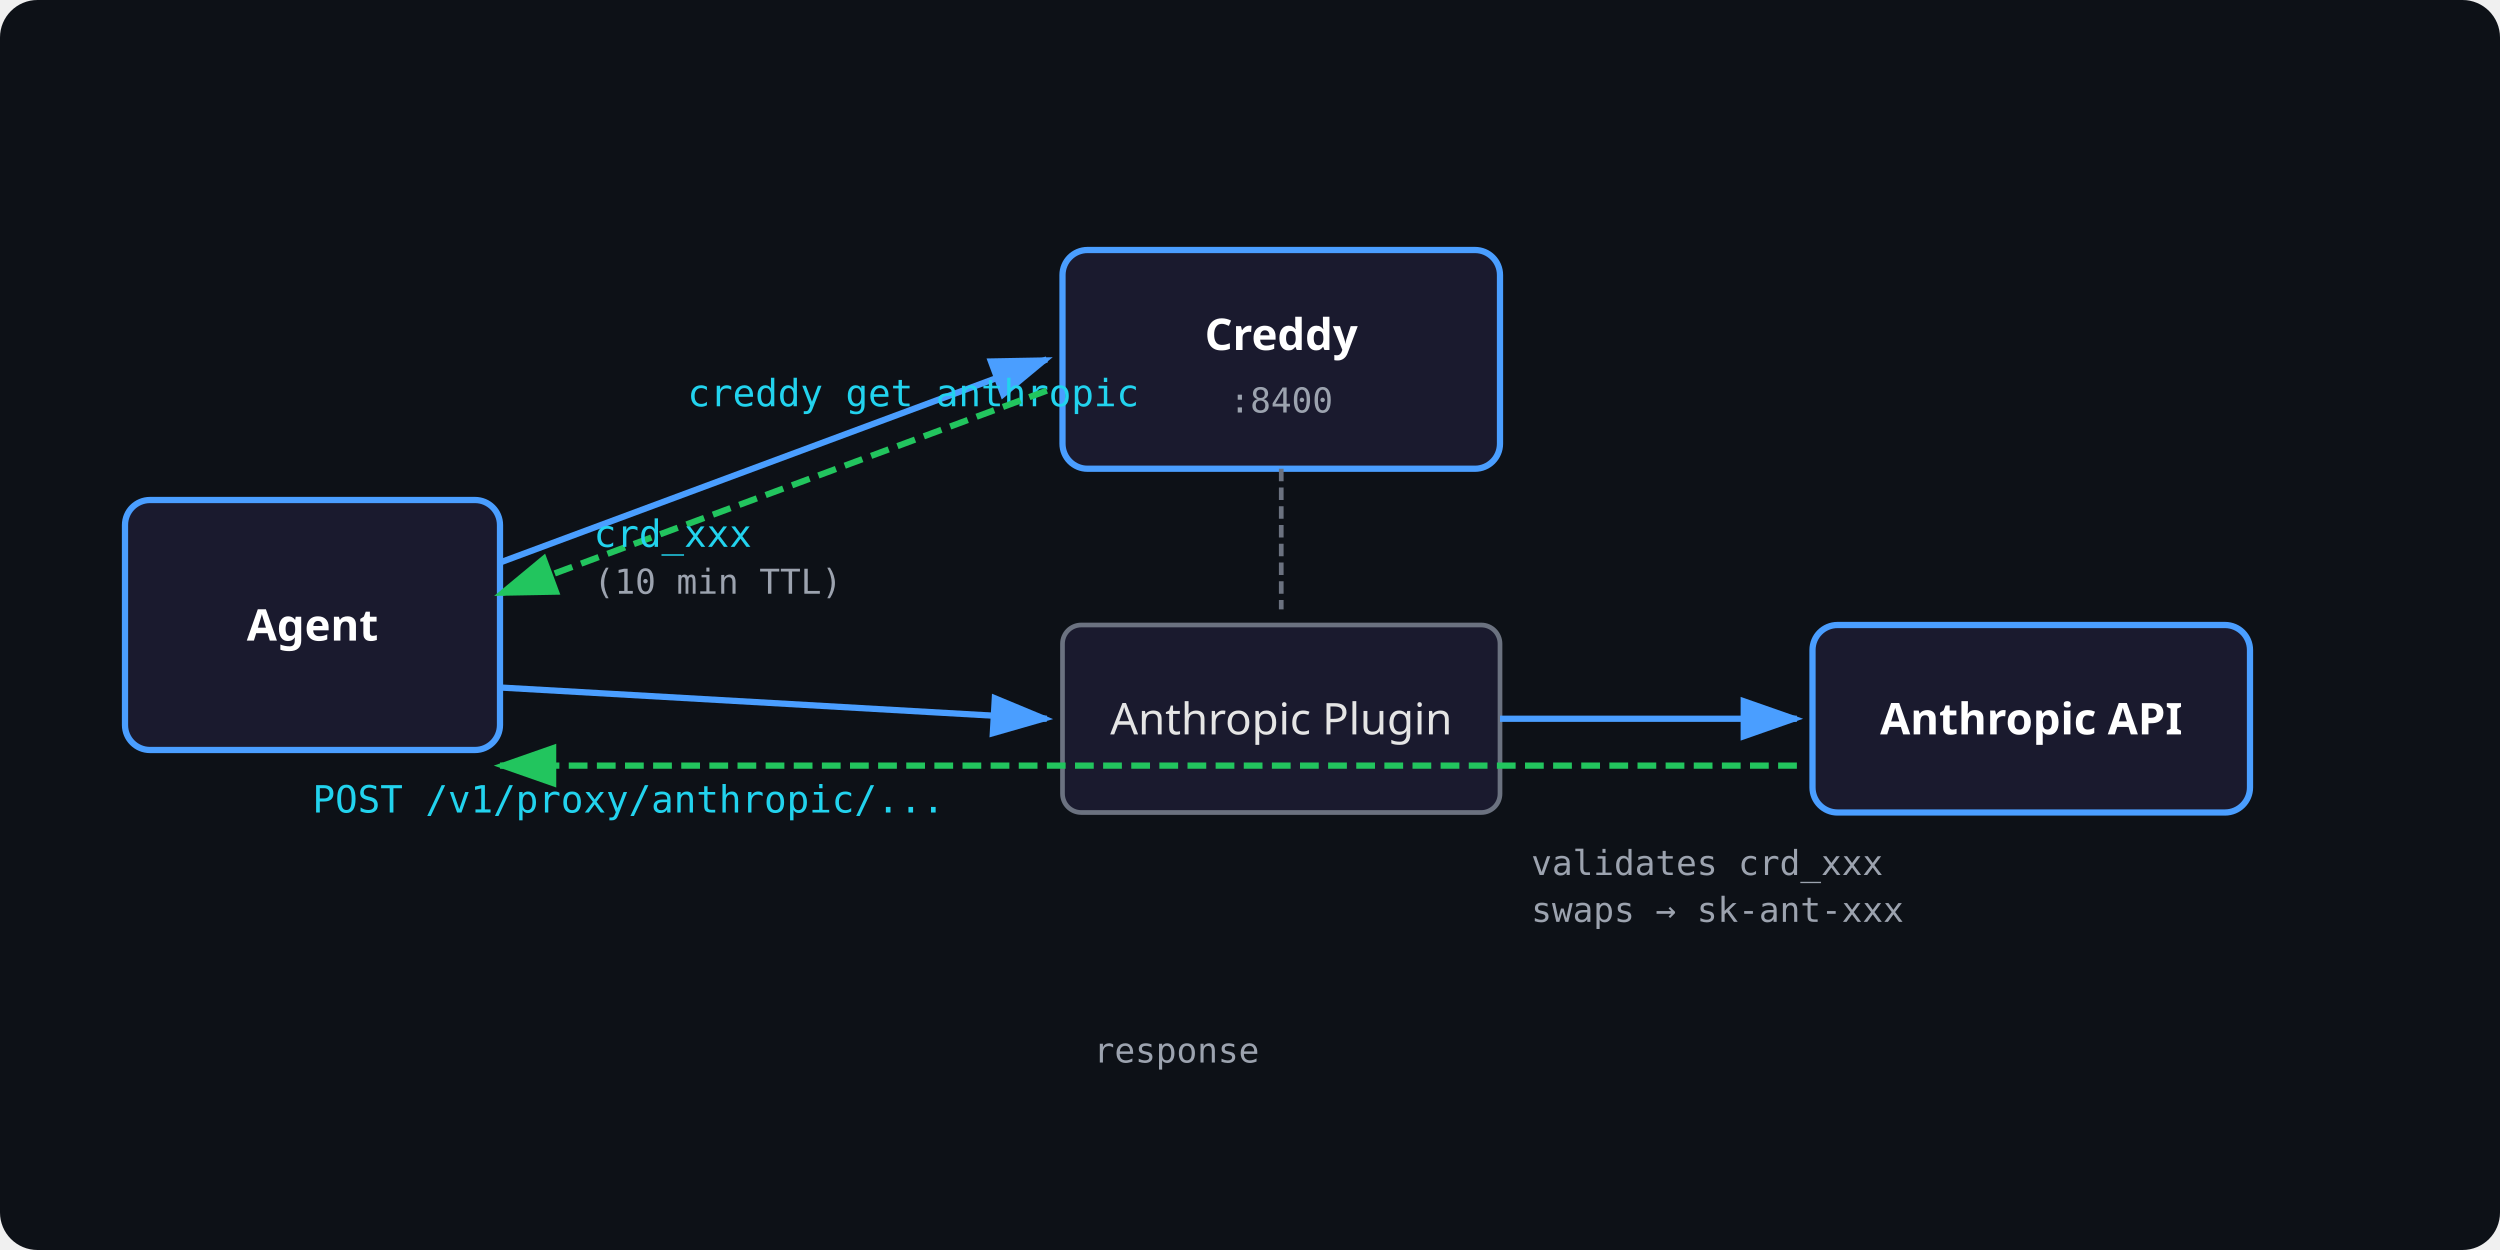
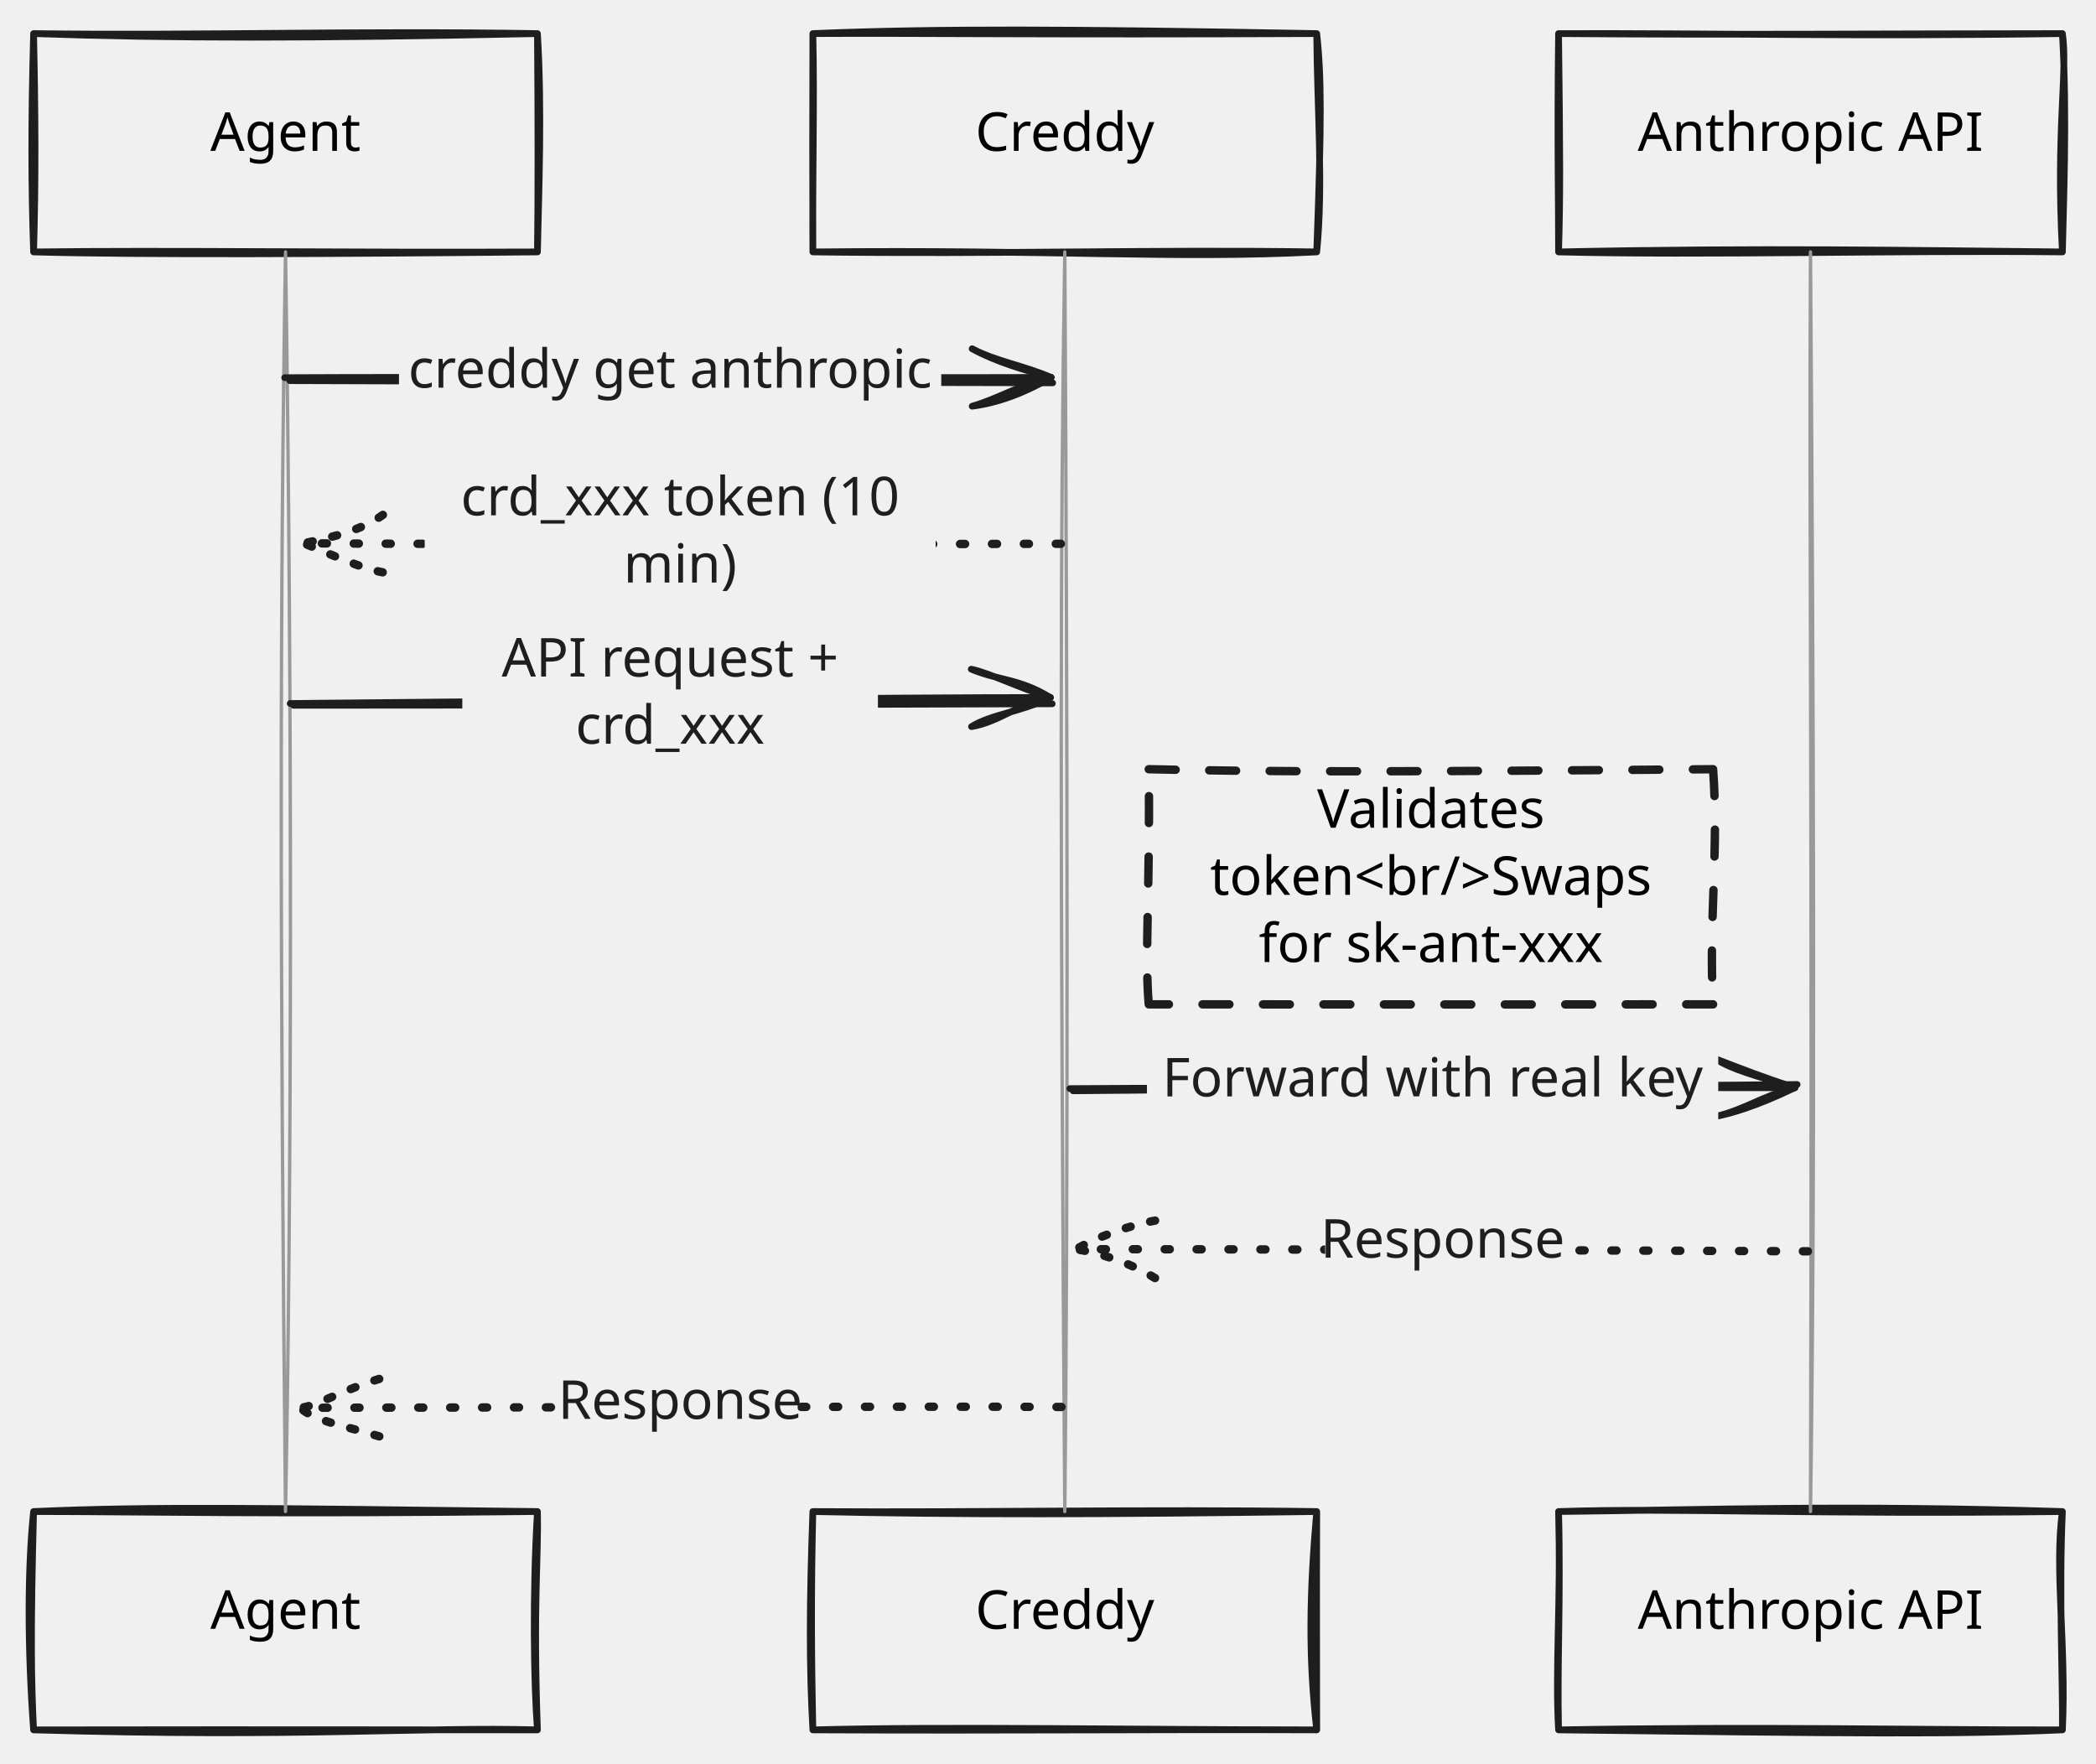
- <svg xmlns="http://www.w3.org/2000/svg" viewBox="0 0 800 400" fill="none">
-   <style>
-     .box { fill: #1a1a2e; stroke: #4a9eff; stroke-width: 2; rx: 8; }
-     .box-secondary { fill: #1a1a2e; stroke: #6b7280; stroke-width: 1.5; rx: 6; }
-     .label { font-family: ui-sans-serif, system-ui, sans-serif; font-size: 14px; fill: #e5e5e5; }
-     .label-bold { font-family: ui-sans-serif, system-ui, sans-serif; font-size: 14px; fill: #ffffff; font-weight: 600; }
-     .label-small { font-family: ui-monospace, monospace; font-size: 11px; fill: #9ca3af; }
-     .label-code { font-family: ui-monospace, monospace; font-size: 12px; fill: #22d3ee; }
-     .arrow { stroke: #4a9eff; stroke-width: 2; fill: none; marker-end: url(#arrowhead); }
-     .arrow-return { stroke: #22c55e; stroke-width: 2; fill: none; marker-end: url(#arrowhead-green); stroke-dasharray: 6 3; }
-   </style>
+ <svg xmlns="http://www.w3.org/2000/svg" version="1.1" viewBox="0 0 624 525" width="1248" height="1050">
  <defs>
-     <marker id="arrowhead" markerWidth="10" markerHeight="7" refX="9" refY="3.5" orient="auto">
-       <polygon points="0 0, 10 3.5, 0 7" fill="#4a9eff" />
-     </marker>
-     <marker id="arrowhead-green" markerWidth="10" markerHeight="7" refX="9" refY="3.5" orient="auto">
-       <polygon points="0 0, 10 3.5, 0 7" fill="#22c55e" />
-     </marker>
+     <style class="style-fonts">
+       @font-face {
+         font-family: "Virgil";
+         src: url("https://unpkg.com/@excalidraw/excalidraw@undefined/dist/excalidraw-assets/Virgil.woff2");
+       }
+       @font-face {
+         font-family: "Cascadia";
+         src: url("https://unpkg.com/@excalidraw/excalidraw@undefined/dist/excalidraw-assets/Cascadia.woff2");
+       }
+       @font-face {
+         font-family: "Assistant";
+         src: url("https://unpkg.com/@excalidraw/excalidraw@undefined/dist/excalidraw-assets/Assistant-Regular.woff2");
+       }
+     </style>
  </defs>
-   <rect width="800" height="400" fill="#0d1117" rx="12" />
-   <rect x="40" y="160" width="120" height="80" class="box" />
-   <text x="100" y="205" text-anchor="middle" class="label-bold">Agent</text>
-   <rect x="340" y="80" width="140" height="70" class="box" />
-   <text x="410" y="112" text-anchor="middle" class="label-bold">Creddy</text>
-   <text x="410" y="132" text-anchor="middle" class="label-small">:8400</text>
-   <rect x="340" y="200" width="140" height="60" class="box-secondary" />
-   <text x="410" y="235" text-anchor="middle" class="label">Anthropic Plugin</text>
-   <rect x="580" y="200" width="140" height="60" class="box" />
-   <text x="650" y="235" text-anchor="middle" class="label-bold">Anthropic API</text>
-   <path d="M 160 180 L 335 115" class="arrow" />
-   <text x="220" y="130" class="label-code">creddy get anthropic</text>
-   <path d="M 335 125 L 160 190" class="arrow-return" />
-   <text x="190" y="175" class="label-code">crd_xxx</text>
-   <text x="190" y="190" class="label-small">(10 min TTL)</text>
-   <path d="M 160 220 L 335 230" class="arrow" />
-   <text x="100" y="260" class="label-code">POST /v1/proxy/anthropic/...</text>
-   <path d="M 480 230 L 575 230" class="arrow" />
-   <text x="490" y="280" class="label-small">validates crd_xxx</text>
-   <text x="490" y="295" class="label-small">swaps → sk-ant-xxx</text>
-   <path d="M 575 245 L 160 245" class="arrow-return" />
-   <text x="350" y="340" class="label-small">response</text>
-   <path d="M 410 150 L 410 195" stroke="#6b7280" stroke-width="1.5" stroke-dasharray="4 2" />
+   <g stroke-linecap="round" transform="translate(10 10) rotate(0 75 32.5)">
+     <path d="M0 0 C48.8 0.66, 95.15 -0.89, 150 0 M0 0 C41.32 1.45, 82.73 1.42, 150 0 M150 0 C151.39 22.47, 150.38 47.21, 150 65 M150 0 C150.21 26.04, 150.22 49.47, 150 65 M150 65 C92.5 65.58, 30.6 65.9, 0 65 M150 65 C94.38 65.27, 38.68 64.48, 0 65 M0 65 C-0.69 45.01, -0.72 26.69, 0 0 M0 65 C0.64 43.56, 0.5 22.49, 0 0" stroke="#1e1e1e" stroke-width="2" fill="none" />
+   </g>
+   <g stroke-linecap="round" transform="translate(10 450) rotate(0 75 32.5)">
+     <path d="M0 0 C35.46 -1.59, 69.38 -1, 150 0 M0 0 C35.34 0.03, 70.35 0.93, 150 0 M150 0 C148.53 24.61, 148.93 51.24, 150 65 M150 0 C150.32 14.05, 148.66 27.32, 150 65 M150 65 C115.48 64.03, 80.21 67.35, 0 65 M150 65 C116.78 65.03, 82.76 64.87, 0 65 M0 65 C-1.83 40.46, -1.78 16.82, 0 0 M0 65 C-0.72 50.59, -0.95 36.21, 0 0" stroke="#1e1e1e" stroke-width="2" fill="none" />
+   </g>
+   <g stroke-linecap="round" transform="translate(242 10) rotate(0 75 32.5)">
+     <path d="M0 0 C37.31 -1.55, 76.28 -1.33, 150 0 M0 0 C33.34 -0.18, 67.74 0.36, 150 0 M150 0 C150.13 22.05, 152 45.12, 150 65 M150 0 C151.39 12.51, 151.46 25.81, 150 65 M150 65 C107.92 67.18, 71.07 64.23, 0 65 M150 65 C102.32 64.23, 54.51 65.75, 0 65 M0 65 C-0.17 41.87, 0.48 20.32, 0 0 M0 65 C-0.09 43.46, -0.07 22.58, 0 0" stroke="#1e1e1e" stroke-width="2" fill="none" />
+   </g>
+   <g stroke-linecap="round" transform="translate(242 450) rotate(0 75 32.5)">
+     <path d="M0 0 C48.67 0.33, 99.11 -0.73, 150 0 M0 0 C43.37 0.98, 87.01 0.86, 150 0 M150 0 C147.91 24.01, 147.45 42.66, 150 65 M150 0 C149.91 25.88, 149.99 49.61, 150 65 M150 65 C97.06 64.99, 39.77 63.93, 0 65 M150 65 C103.74 64.79, 59.78 65.28, 0 65 M0 65 C-1.05 46.58, -1.04 27.72, 0 0 M0 65 C-0.44 44.69, -0.6 23.94, 0 0" stroke="#1e1e1e" stroke-width="2" fill="none" />
+   </g>
+   <g stroke-linecap="round" transform="translate(464 10) rotate(0 75 32.5)">
+     <path d="M0 0 C44.51 -0.16, 88.43 0.91, 150 0 M0 0 C50.2 0.41, 99.53 0.03, 150 0 M150 0 C151.67 11.47, 148.02 28.49, 150 65 M150 0 C151.47 25.06, 150.23 52, 150 65 M150 65 C98.44 64.47, 44.39 66.1, 0 65 M150 65 C104.69 64.56, 60.04 63.72, 0 65 M0 65 C0.49 49.21, 0.45 36.81, 0 0 M0 65 C0.02 48.39, -0.41 33.87, 0 0" stroke="#1e1e1e" stroke-width="2" fill="none" />
+   </g>
+   <g stroke-linecap="round" transform="translate(464 450) rotate(0 75 32.5)">
+     <path d="M0 0 C35.67 -1.18, 73.75 0.95, 150 0 M0 0 C43.43 -0.5, 85.67 -2.06, 150 0 M150 0 C147.58 17.08, 151.2 39.93, 150 65 M150 0 C148.91 24.67, 150.16 50.51, 150 65 M150 65 C117.7 66.42, 88.59 66.08, 0 65 M150 65 C106.07 65.05, 60.56 63.93, 0 65 M0 65 C-1.06 46.65, 0.77 26.36, 0 0 M0 65 C-0.45 45.14, 0.66 26.42, 0 0" stroke="#1e1e1e" stroke-width="2" fill="none" />
+   </g>
+   <g stroke-linecap="round" transform="translate(342 229) rotate(0 84 35)">
+     <path d="M0 0 C35.83 0.86, 75.32 0.8, 168 0 M168 0 C169.76 23.72, 166.65 45.56, 168 70 M168 70 C128.08 70.05, 93.92 70.06, 0 70 M0 70 C-1.29 55.2, 0.42 36.01, 0 0" stroke="#1e1e1e" stroke-width="2.5" fill="none" stroke-dasharray="8 10" />
+   </g>
+   <g stroke-linecap="round">
+     <g transform="translate(85 75) rotate(0 0 187.5)">
+       <path d="M0 0 C-1.67 103.97, -1.71 207.54, 0 375 M0 0 C2.11 139.87, 1.8 280.43, 0 375" stroke="#999" stroke-width="1" fill="none" />
+     </g>
+   </g>
+   <mask />
+   <g stroke-linecap="round">
+     <g transform="translate(317 75) rotate(0 0 187.5)">
+       <path d="M0 0 C-1.39 87.42, -1.43 176.13, 0 375 M0 0 C0.84 142.81, 0.96 286.23, 0 375" stroke="#999" stroke-width="1" fill="none" />
+     </g>
+   </g>
+   <mask />
+   <g stroke-linecap="round">
+     <g transform="translate(539 75) rotate(0 0 187.5)">
+       <path d="M0 0 C-0.48 84.07, 0.62 168.47, 0 375 M0 0 C0.93 135.29, 1.5 270.89, 0 375" stroke="#999" stroke-width="1" fill="none" />
+     </g>
+   </g>
+   <mask />
+   <g mask="url(#mask-0jCfw4Gi7qxSDfyZhiiJi)" stroke-linecap="round">
+     <g transform="translate(86 113) rotate(0 113.5 0)">
+       <path d="M0.31 0.32 C38.15 0.42, 189.57 0.94, 227.39 0.97 M-1.25 -0.56 C36.53 -0.81, 188.9 -0.48, 226.92 -0.64" stroke="#1e1e1e" stroke-width="2" fill="none" />
+     </g>
+     <g transform="translate(86 113) rotate(0 113.5 0)">
+       <path d="M203.43 7.93 C210.68 6.99, 218.52 4.28, 226.92 -0.64 M203.43 7.93 C210.83 5.87, 218.65 1.1, 226.92 -0.64" stroke="#1e1e1e" stroke-width="2" fill="none" />
+     </g>
+     <g transform="translate(86 113) rotate(0 113.5 0)">
+       <path d="M203.42 -9.17 C210.72 -5.2, 218.57 -2.99, 226.92 -0.64 M203.42 -9.17 C210.66 -5.37, 218.49 -4.27, 226.92 -0.64" stroke="#1e1e1e" stroke-width="2" fill="none" />
+     </g>
+   </g>
+   <mask id="mask-0jCfw4Gi7qxSDfyZhiiJi">
+     <rect x="0" y="0" fill="#fff" width="413" height="213" />
+     <rect x="118.78" y="103" fill="#000" width="161.44" height="20" opacity="1" />
+   </mask>
+   <g mask="url(#mask-Tts9bTBDnJZaM43ZNYYo3)" stroke-linecap="round">
+     <g transform="translate(316 161) rotate(0 -113.5 0)">
+       <path d="M-0.18 0.89 C-37.75 1.05, -187.89 1.08, -225.53 0.74" stroke="#1e1e1e" stroke-width="2.5" fill="none" stroke-dasharray="1.5 8" />
+     </g>
+     <g transform="translate(316 161) rotate(0 -113.5 0)">
+       <path d="M-202.01 -7.72 C-208.28 -3.25, -216.29 -1.22, -225.53 0.74" stroke="#1e1e1e" stroke-width="2.5" fill="none" stroke-dasharray="1.5 6" />
+     </g>
+     <g transform="translate(316 161) rotate(0 -113.5 0)">
+       <path d="M-202.07 9.38 C-208.3 8.21, -216.28 4.61, -225.53 0.74" stroke="#1e1e1e" stroke-width="2.5" fill="none" stroke-dasharray="1.5 6" />
+     </g>
+   </g>
+   <mask id="mask-Tts9bTBDnJZaM43ZNYYo3">
+     <rect x="0" y="0" fill="#fff" width="643" height="261" />
+     <rect x="126.444" y="141" fill="#000" width="152.112" height="40" opacity="1" />
+   </mask>
+   <g mask="url(#mask-3n0cuE6aP9NLLeAu6pOjC)" stroke-linecap="round">
+     <g transform="translate(86 209) rotate(0 113.5 0)">
+       <path d="M1.39 0.97 C39.22 1, 189.91 0.69, 227.24 0.52 M0.4 0.44 C38.15 0.08, 188.81 -1.46, 226.69 -1.34" stroke="#1e1e1e" stroke-width="2" fill="none" />
+     </g>
+     <g transform="translate(86 209) rotate(0 113.5 0)">
+       <path d="M203.23 7.32 C211.49 5.92, 217.4 0.35, 226.69 -1.34 M203.23 7.32 C209.19 3.62, 217.86 3.01, 226.69 -1.34" stroke="#1e1e1e" stroke-width="2" fill="none" />
+     </g>
+     <g transform="translate(86 209) rotate(0 113.5 0)">
+       <path d="M203.16 -9.78 C211.48 -6.32, 217.41 -7.03, 226.69 -1.34 M203.16 -9.78 C209.01 -8.48, 217.7 -4.09, 226.69 -1.34" stroke="#1e1e1e" stroke-width="2" fill="none" />
+     </g>
+   </g>
+   <mask id="mask-3n0cuE6aP9NLLeAu6pOjC">
+     <rect x="0" y="0" fill="#fff" width="413" height="309" />
+     <rect x="137.636" y="189" fill="#000" width="123.728" height="40" opacity="1" />
+   </mask>
+   <g mask="url(#mask-50TylFYIUO7Bpd8k77rK3)" stroke-linecap="round">
+     <g transform="translate(318 324) rotate(0 108.5 0)">
+       <path d="M1.47 0.74 C37.5 0.41, 181.19 -0.85, 217.02 -1.13 M0.52 0.09 C36.41 -0.22, 180.49 -0.16, 216.34 -0.18" stroke="#1e1e1e" stroke-width="2" fill="none" />
+     </g>
+     <g transform="translate(318 324) rotate(0 108.5 0)">
+       <path d="M192.85 8.37 C201.69 6.25, 206.25 2.45, 216.34 -0.18 M192.85 8.37 C197.12 7.51, 204.35 5.58, 216.34 -0.18" stroke="#1e1e1e" stroke-width="2" fill="none" />
+     </g>
+     <g transform="translate(318 324) rotate(0 108.5 0)">
+       <path d="M192.84 -8.73 C201.82 -5.27, 206.38 -3.48, 216.34 -0.18 M192.84 -8.73 C197.26 -5.73, 204.5 -3.79, 216.34 -0.18" stroke="#1e1e1e" stroke-width="2" fill="none" />
+     </g>
+   </g>
+   <mask id="mask-50TylFYIUO7Bpd8k77rK3">
+     <rect x="0" y="0" fill="#fff" width="635" height="424" />
+     <rect x="341.46" y="314" fill="#000" width="170.08" height="20" opacity="1" />
+   </mask>
+   <g mask="url(#mask--NN1XGCJ_9UA2Y6MtViFa)" stroke-linecap="round">
+     <g transform="translate(538 372) rotate(0 -108.5 0)">
+       <path d="M0.24 0.52 C-36.09 0.34, -181.35 -0.18, -217.63 -0.09" stroke="#1e1e1e" stroke-width="2.5" fill="none" stroke-dasharray="1.5 8" />
+     </g>
+     <g transform="translate(538 372) rotate(0 -108.5 0)">
+       <path d="M-194.12 -8.62 C-202 -7.15, -211.81 -3.56, -217.63 -0.09" stroke="#1e1e1e" stroke-width="2.5" fill="none" stroke-dasharray="1.5 6" />
+     </g>
+     <g transform="translate(538 372) rotate(0 -108.5 0)">
+       <path d="M-194.14 8.49 C-202.15 3.54, -211.95 0.73, -217.63 -0.09" stroke="#1e1e1e" stroke-width="2.5" fill="none" stroke-dasharray="1.5 6" />
+     </g>
+   </g>
+   <mask id="mask--NN1XGCJ_9UA2Y6MtViFa">
+     <rect x="0" y="0" fill="#fff" width="855" height="472" />
+     <rect x="394.524" y="362" fill="#000" width="69.952" height="20" opacity="1" />
+   </mask>
+   <g mask="url(#mask-73fqLQaCRKB6NlQcNOjzg)" stroke-linecap="round">
+     <g transform="translate(316 420) rotate(0 -113.5 0)">
+       <path d="M0.02 -1.13 C-37.83 -1.4, -189.01 -0.88, -226.59 -0.89" stroke="#1e1e1e" stroke-width="2.5" fill="none" stroke-dasharray="1.5 8" />
+     </g>
+     <g transform="translate(316 420) rotate(0 -113.5 0)">
+       <path d="M-203.11 -9.48 C-213.88 -6.25, -222.42 -1.11, -226.59 -0.89" stroke="#1e1e1e" stroke-width="2.5" fill="none" stroke-dasharray="1.5 6" />
+     </g>
+     <g transform="translate(316 420) rotate(0 -113.5 0)">
+       <path d="M-203.08 7.62 C-213.97 4.33, -222.52 2.96, -226.59 -0.89" stroke="#1e1e1e" stroke-width="2.5" fill="none" stroke-dasharray="1.5 6" />
+     </g>
+   </g>
+   <mask id="mask-73fqLQaCRKB6NlQcNOjzg">
+     <rect x="0" y="0" fill="#fff" width="643" height="520" />
+     <rect x="167.524" y="410" fill="#000" width="69.952" height="20" opacity="1" />
+   </mask>
+   <g transform="translate(63.11201 32.5) rotate(0 21.88799 10)">
+     <text x="21.888" y="0" font-family="Virgil, Segoe UI Emoji" font-size="16px" fill="#000" text-anchor="middle" style="white-space: pre;" direction="ltr" dominant-baseline="text-before-edge">Agent</text>
+   </g>
+   <g transform="translate(63.11201 472.5) rotate(0 21.88799 10)">
+     <text x="21.888" y="0" font-family="Virgil, Segoe UI Emoji" font-size="16px" fill="#000" text-anchor="middle" style="white-space: pre;" direction="ltr" dominant-baseline="text-before-edge">Agent</text>
+   </g>
+   <g transform="translate(291.176 32.5) rotate(0 25.82397 10)">
+     <text x="25.824" y="0" font-family="Virgil, Segoe UI Emoji" font-size="16px" fill="#000" text-anchor="middle" style="white-space: pre;" direction="ltr" dominant-baseline="text-before-edge">Creddy</text>
+   </g>
+   <g transform="translate(291.176 472.5) rotate(0 25.82397 10)">
+     <text x="25.824" y="0" font-family="Virgil, Segoe UI Emoji" font-size="16px" fill="#000" text-anchor="middle" style="white-space: pre;" direction="ltr" dominant-baseline="text-before-edge">Creddy</text>
+   </g>
+   <g transform="translate(485.064 32.5) rotate(0 53.93595 10)">
+     <text x="53.936" y="0" font-family="Virgil, Segoe UI Emoji" font-size="16px" fill="#000" text-anchor="middle" style="white-space: pre;" direction="ltr" dominant-baseline="text-before-edge">Anthropic API</text>
+   </g>
+   <g transform="translate(485.064 472.5) rotate(0 53.93595 10)">
+     <text x="53.936" y="0" font-family="Virgil, Segoe UI Emoji" font-size="16px" fill="#000" text-anchor="middle" style="white-space: pre;" direction="ltr" dominant-baseline="text-before-edge">Anthropic API</text>
+   </g>
+   <g transform="translate(357.456 234) rotate(0 68.54395 30)">
+     <text x="68.544" y="0" font-family="Virgil, Segoe UI Emoji" font-size="16px" fill="#000" text-anchor="middle" style="white-space: pre;" direction="ltr" dominant-baseline="text-before-edge">Validates </text>
+     <text x="68.544" y="20" font-family="Virgil, Segoe UI Emoji" font-size="16px" fill="#000" text-anchor="middle" style="white-space: pre;" direction="ltr" dominant-baseline="text-before-edge">token&lt;br/&gt;Swaps </text>
+     <text x="68.544" y="40" font-family="Virgil, Segoe UI Emoji" font-size="16px" fill="#000" text-anchor="middle" style="white-space: pre;" direction="ltr" dominant-baseline="text-before-edge">for sk-ant-xxx</text>
+   </g>
+   <g transform="translate(118.7801 103) rotate(0 80.29232 10.15748)">
+     <text x="80.72" y="0" font-family="Virgil, Segoe UI Emoji" font-size="16px" fill="#1e1e1e" text-anchor="middle" style="white-space: pre;" direction="ltr" dominant-baseline="text-before-edge">creddy get anthropic</text>
+   </g>
+   <g transform="translate(126.444 141) rotate(0 76.70076 20.87498)">
+     <text x="76.056" y="0" font-family="Virgil, Segoe UI Emoji" font-size="16px" fill="#1e1e1e" text-anchor="middle" style="white-space: pre;" direction="ltr" dominant-baseline="text-before-edge">crd_xxx token (10 </text>
+     <text x="76.056" y="20" font-family="Virgil, Segoe UI Emoji" font-size="16px" fill="#1e1e1e" text-anchor="middle" style="white-space: pre;" direction="ltr" dominant-baseline="text-before-edge">min)</text>
+   </g>
+   <g transform="translate(137.636 189) rotate(0 62.18799 19.81532)">
+     <text x="61.864" y="0" font-family="Virgil, Segoe UI Emoji" font-size="16px" fill="#1e1e1e" text-anchor="middle" style="white-space: pre;" direction="ltr" dominant-baseline="text-before-edge">API request + </text>
+     <text x="61.864" y="20" font-family="Virgil, Segoe UI Emoji" font-size="16px" fill="#1e1e1e" text-anchor="middle" style="white-space: pre;" direction="ltr" dominant-baseline="text-before-edge">crd_xxx</text>
+   </g>
+   <g transform="translate(341.4601 314) rotate(0 85.30888 9.809008)">
+     <text x="85.04" y="0" font-family="Virgil, Segoe UI Emoji" font-size="16px" fill="#1e1e1e" text-anchor="middle" style="white-space: pre;" direction="ltr" dominant-baseline="text-before-edge">Forward with real key</text>
+   </g>
+   <g transform="translate(394.524 362) rotate(0 34.78498 10.20806)">
+     <text x="34.976" y="0" font-family="Virgil, Segoe UI Emoji" font-size="16px" fill="#1e1e1e" text-anchor="middle" style="white-space: pre;" direction="ltr" dominant-baseline="text-before-edge">Response</text>
+   </g>
+   <g transform="translate(167.524 410) rotate(0 35.18883 8.954509)">
+     <text x="34.976" y="0" font-family="Virgil, Segoe UI Emoji" font-size="16px" fill="#1e1e1e" text-anchor="middle" style="white-space: pre;" direction="ltr" dominant-baseline="text-before-edge">Response</text>
+   </g>
</svg>
